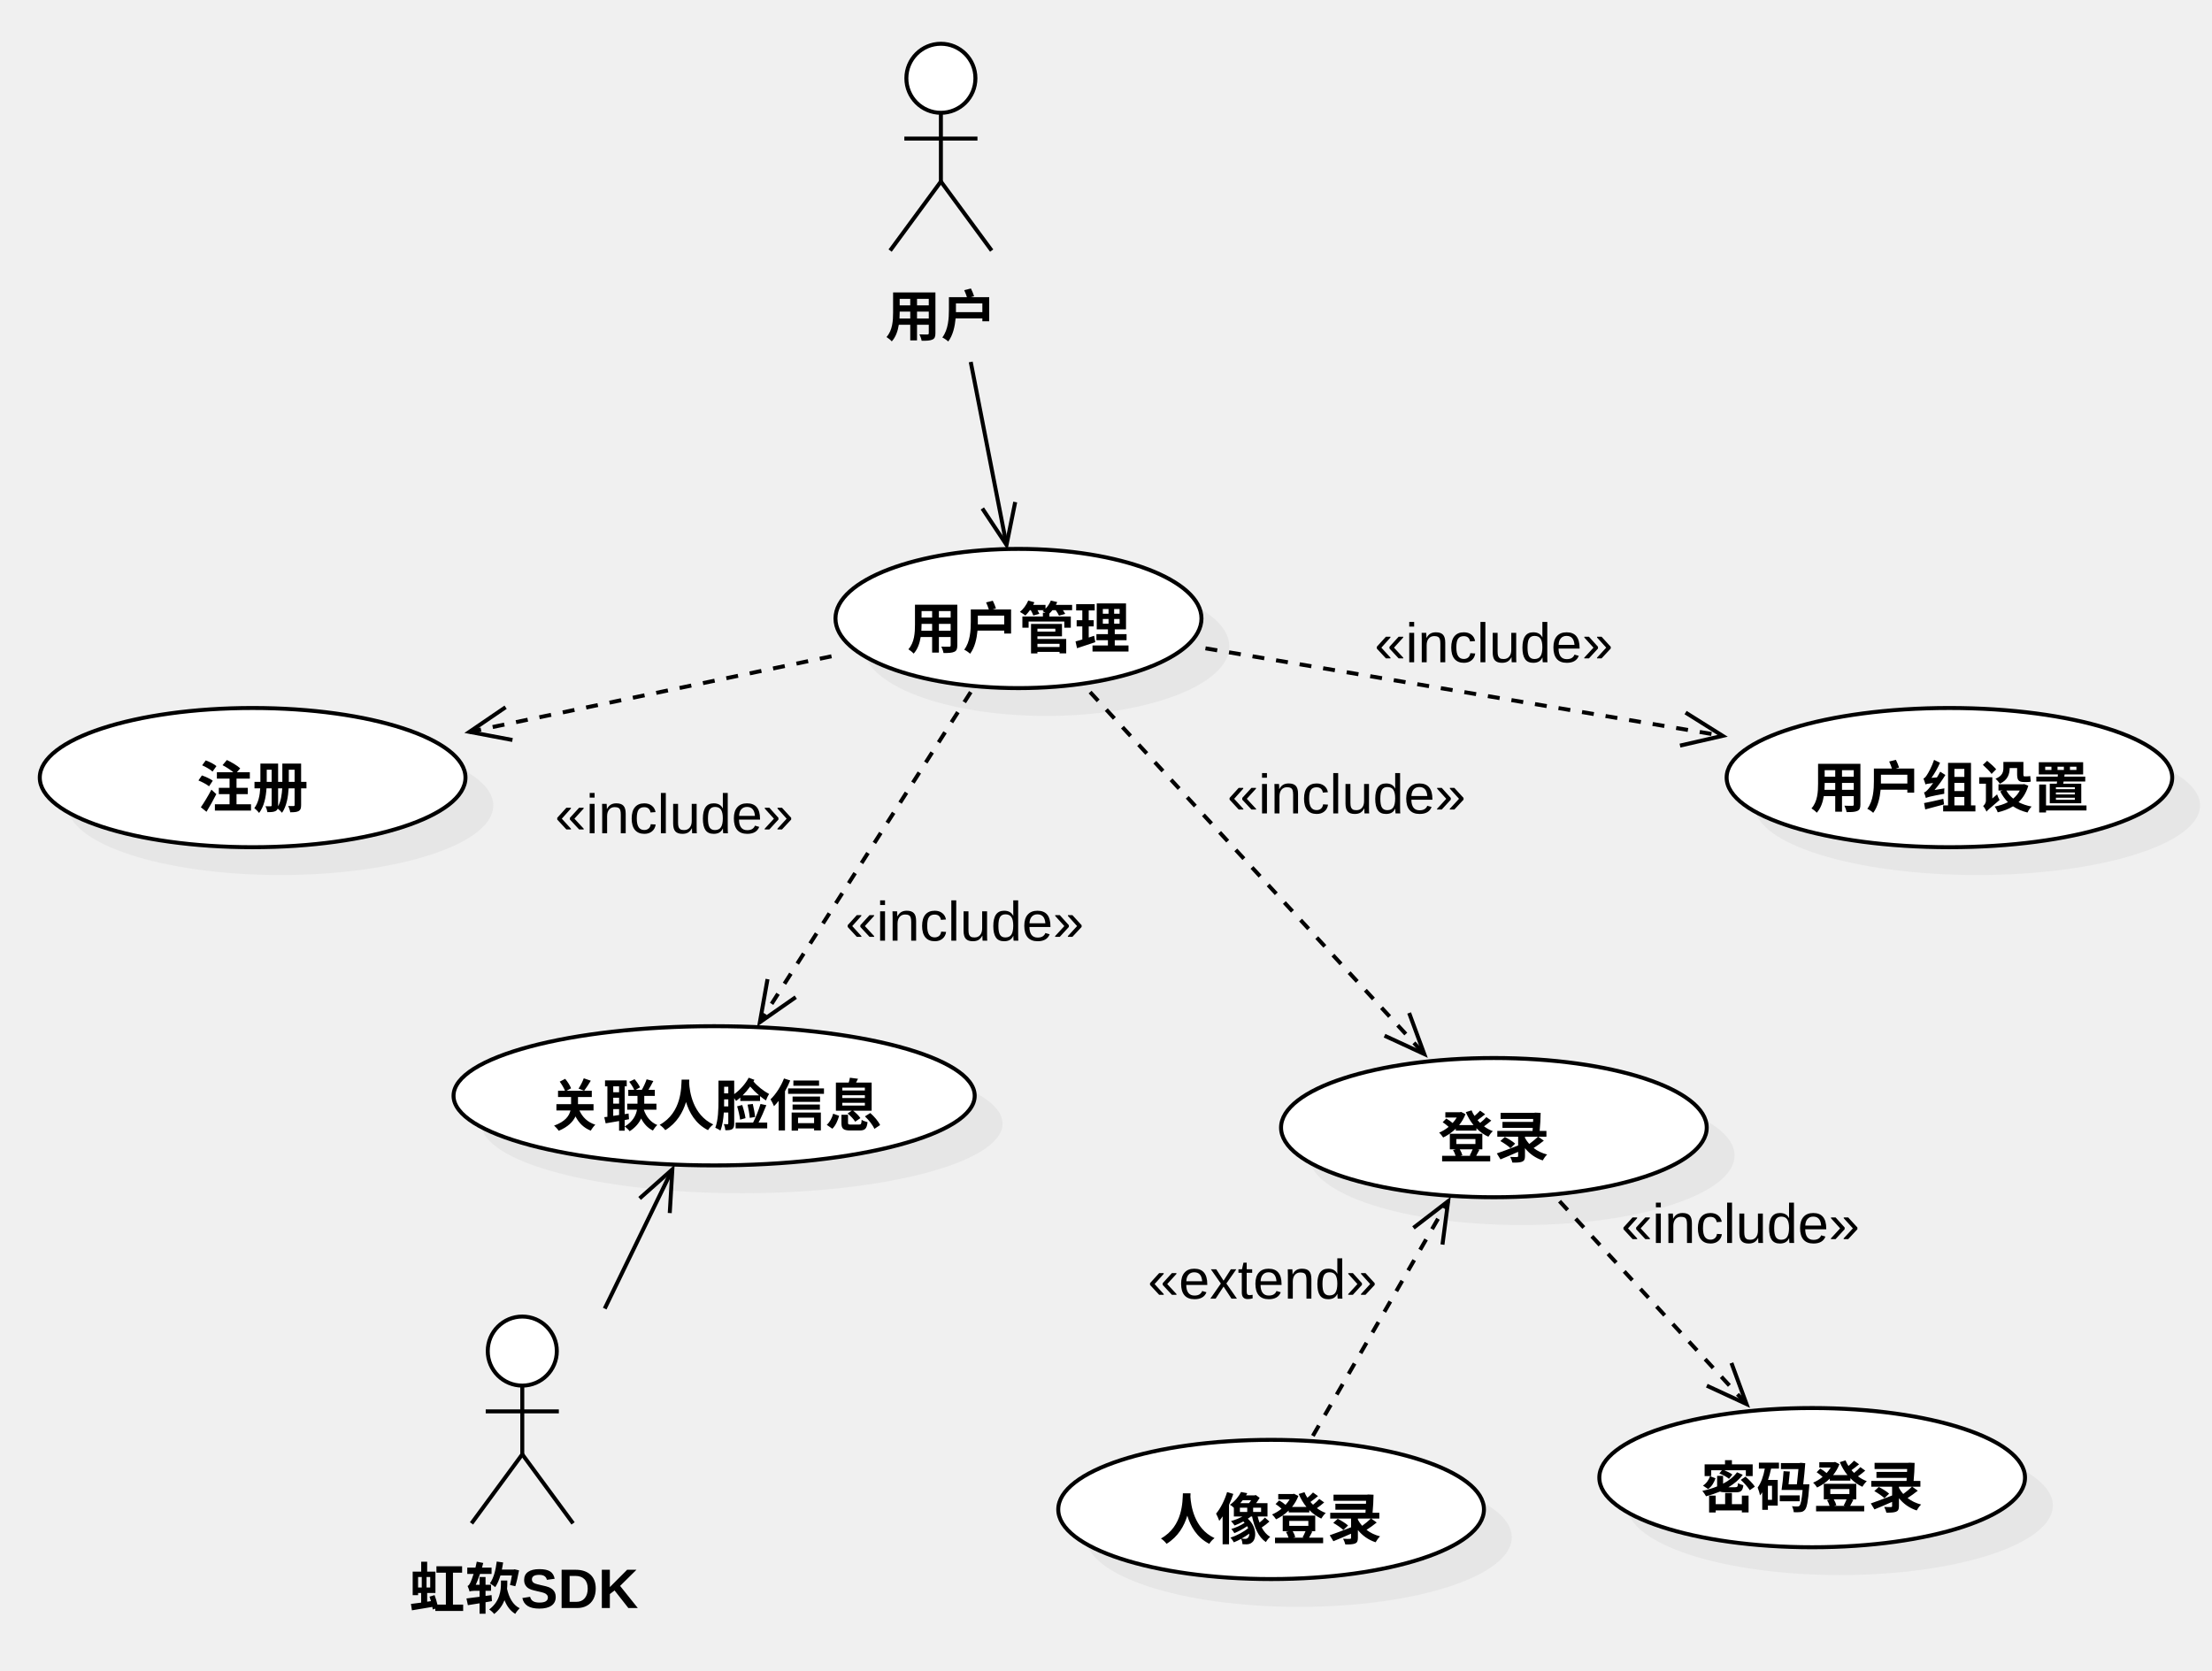
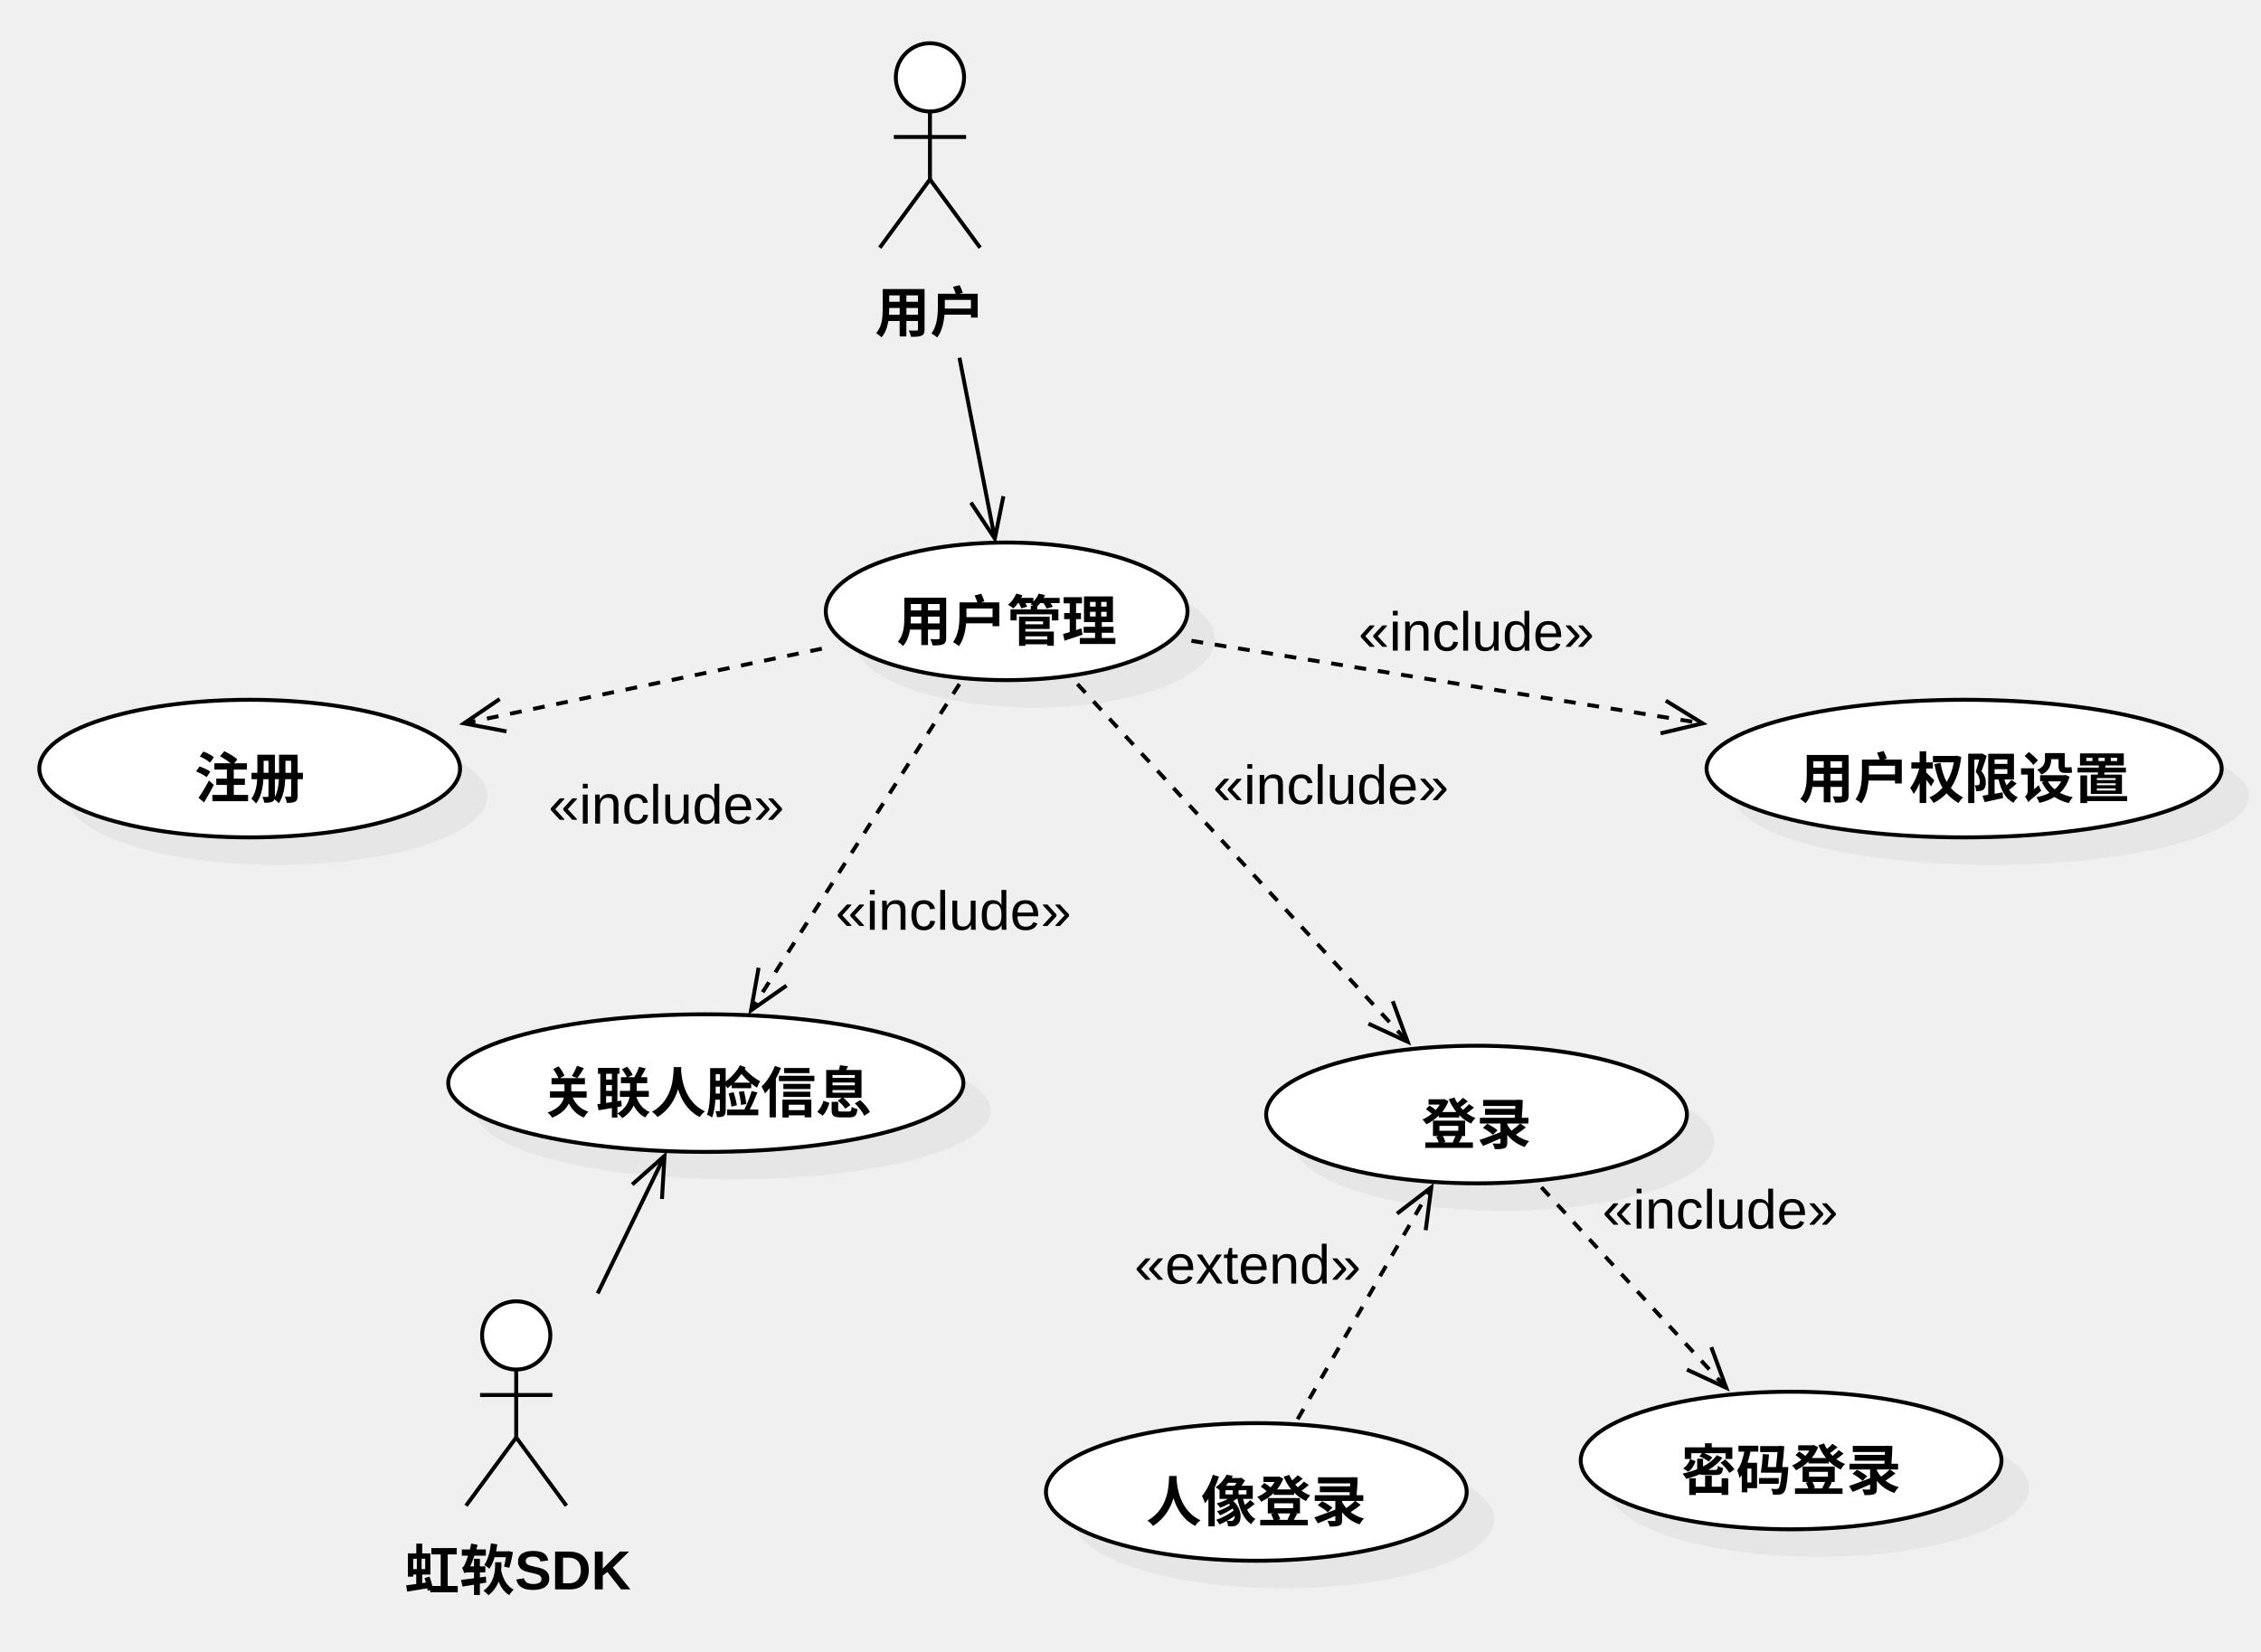
- <svg xmlns="http://www.w3.org/2000/svg" version="1.1" width="556" height="420">
+ <svg xmlns="http://www.w3.org/2000/svg" version="1.1" width="575" height="420">
  <defs />
  <g>
    <g transform="translate(-22,-166) scale(1,1)">
      <path fill="#ffffff" stroke="none" d="M 249.821 185.68 C 249.821 180.886 253.707 177 258.5 177 C 263.293 177 267.179 180.886 267.179 185.68 C 267.179 190.474 263.293 194.36 258.5 194.36 C 253.707 194.36 249.821 190.474 249.821 185.68 Z" />
    </g>
    <g transform="translate(-22,-166) scale(1,1)">
      <path fill="none" stroke="#000000" d="M 249.821 185.68 C 249.821 180.886 253.707 177 258.5 177 C 263.293 177 267.179 180.886 267.179 185.68 C 267.179 190.474 263.293 194.36 258.5 194.36 C 253.707 194.36 249.821 190.474 249.821 185.68 Z" stroke-miterlimit="10" />
    </g>
    <g transform="translate(-22,-166) scale(1,1)">
      <path fill="none" stroke="#000000" d="M 258.5 194.36 L 258.5 211.64" stroke-miterlimit="10" />
    </g>
    <g transform="translate(-22,-166) scale(1,1)">
      <path fill="none" stroke="#000000" d="M 249.31 200.84 L 267.69 200.84" stroke-miterlimit="10" />
    </g>
    <g transform="translate(-22,-166) scale(1,1)">
      <path fill="none" stroke="#000000" d="M 258.5 211.64 L 245.736 229" stroke-miterlimit="10" />
    </g>
    <g transform="translate(-22,-166) scale(1,1)">
      <path fill="none" stroke="#000000" d="M 258.5 211.64 L 271.264 229" stroke-miterlimit="10" />
    </g>
    <g transform="translate(-22,-166) scale(1,1)">
      <g>
        <path fill="none" stroke="none" />
        <text fill="#000000" stroke="none" font-family="Arial" font-size="14px" font-style="normal" font-weight="bold" text-decoration="none" x="244.5" y="250.5">用户</text>
      </g>
    </g>
    <g transform="translate(-22,-166) scale(1,1)">
      <path fill="#C0C0C0" stroke="none" d="M 239 328.5 C 239 318.835 259.595 311 285 311 C 310.405 311 331 318.835 331 328.5 C 331 338.165 310.405 346 285 346 C 259.595 346 239 338.165 239 328.5 Z" opacity="0.2" />
    </g>
    <g transform="translate(-22,-166) scale(1,1)">
      <path fill="#ffffff" stroke="none" d="M 232 321.5 C 232 311.835 252.595 304 278 304 C 303.405 304 324 311.835 324 321.5 C 324 331.165 303.405 339 278 339 C 252.595 339 232 331.165 232 321.5 Z" />
    </g>
    <g transform="translate(-22,-166) scale(1,1)">
      <path fill="none" stroke="#000000" d="M 232 321.5 C 232 311.835 252.595 304 278 304 C 303.405 304 324 311.835 324 321.5 C 324 331.165 303.405 339 278 339 C 252.595 339 232 331.165 232 321.5 Z" stroke-miterlimit="10" />
    </g>
    <g transform="translate(-22,-166) scale(1,1)">
      <g>
        <path fill="none" stroke="none" />
        <text fill="#000000" stroke="none" font-family="Arial" font-size="14px" font-style="normal" font-weight="bold" text-decoration="none" x="250" y="329">用户管理</text>
      </g>
    </g>
    <g transform="translate(-22,-166) scale(1,1)">
      <path fill="none" stroke="#000000" d="M 266 257 L 275 303" stroke-miterlimit="10" />
    </g>
    <g transform="translate(-22,-166) scale(1,1)">
      <path fill="none" stroke="#000000" d="M 268.917 293.835 L 275 303 L 277.18 292.218" stroke-miterlimit="10" />
    </g>
    <g transform="translate(-22,-166) scale(1,1)">
      <path fill="#ffffff" stroke="none" d="M 144.6 505.68 C 144.6 500.886 148.486 497 153.279 497 C 158.073 497 161.959 500.886 161.959 505.68 C 161.959 510.474 158.073 514.36 153.279 514.36 C 148.486 514.36 144.6 510.474 144.6 505.68 Z" />
    </g>
    <g transform="translate(-22,-166) scale(1,1)">
      <path fill="none" stroke="#000000" d="M 144.6 505.68 C 144.6 500.886 148.486 497 153.279 497 C 158.073 497 161.959 500.886 161.959 505.68 C 161.959 510.474 158.073 514.36 153.279 514.36 C 148.486 514.36 144.6 510.474 144.6 505.68 Z" stroke-miterlimit="10" />
    </g>
    <g transform="translate(-22,-166) scale(1,1)">
      <path fill="none" stroke="#000000" d="M 153.279 514.36 L 153.279 531.64" stroke-miterlimit="10" />
    </g>
    <g transform="translate(-22,-166) scale(1,1)">
      <path fill="none" stroke="#000000" d="M 144.089 520.84 L 162.469 520.84" stroke-miterlimit="10" />
    </g>
    <g transform="translate(-22,-166) scale(1,1)">
      <path fill="none" stroke="#000000" d="M 153.279 531.64 L 140.516 549" stroke-miterlimit="10" />
    </g>
    <g transform="translate(-22,-166) scale(1,1)">
      <path fill="none" stroke="#000000" d="M 153.279 531.64 L 166.043 549" stroke-miterlimit="10" />
    </g>
    <g transform="translate(-22,-166) scale(1,1)">
      <g>
        <path fill="none" stroke="none" />
        <text fill="#000000" stroke="none" font-family="Arial" font-size="14px" font-style="normal" font-weight="bold" text-decoration="none" x="124.886" y="570.5">虹软SDK</text>
      </g>
    </g>
    <g transform="translate(-22,-166) scale(1,1)">
      <path fill="#C0C0C0" stroke="none" d="M 39 368.5 C 39 358.835 62.953 351 92.5 351 C 122.047 351 146 358.835 146 368.5 C 146 378.165 122.047 386 92.5 386 C 62.953 386 39 378.165 39 368.5 Z" opacity="0.2" />
    </g>
    <g transform="translate(-22,-166) scale(1,1)">
      <path fill="#ffffff" stroke="none" d="M 32 361.5 C 32 351.835 55.953 344 85.5 344 C 115.047 344 139 351.835 139 361.5 C 139 371.165 115.047 379 85.5 379 C 55.953 379 32 371.165 32 361.5 Z" />
    </g>
    <g transform="translate(-22,-166) scale(1,1)">
      <path fill="none" stroke="#000000" d="M 32 361.5 C 32 351.835 55.953 344 85.5 344 C 115.047 344 139 351.835 139 361.5 C 139 371.165 115.047 379 85.5 379 C 55.953 379 32 371.165 32 361.5 Z" stroke-miterlimit="10" />
    </g>
    <g transform="translate(-22,-166) scale(1,1)">
      <g>
        <path fill="none" stroke="none" />
        <text fill="#000000" stroke="none" font-family="Arial" font-size="14px" font-style="normal" font-weight="bold" text-decoration="none" x="71.5" y="369">注册</text>
      </g>
    </g>
    <g transform="translate(-22,-166) scale(1,1)">
      <path fill="#C0C0C0" stroke="none" d="M 143 448.5 C 143 438.835 172.325 431 208.5 431 C 244.675 431 274 438.835 274 448.5 C 274 458.165 244.675 466 208.5 466 C 172.325 466 143 458.165 143 448.5 Z" opacity="0.2" />
    </g>
    <g transform="translate(-22,-166) scale(1,1)">
      <path fill="#ffffff" stroke="none" d="M 136 441.5 C 136 431.835 165.325 424 201.5 424 C 237.675 424 267 431.835 267 441.5 C 267 451.165 237.675 459 201.5 459 C 165.325 459 136 451.165 136 441.5 Z" />
    </g>
    <g transform="translate(-22,-166) scale(1,1)">
      <path fill="none" stroke="#000000" d="M 136 441.5 C 136 431.835 165.325 424 201.5 424 C 237.675 424 267 431.835 267 441.5 C 267 451.165 237.675 459 201.5 459 C 165.325 459 136 451.165 136 441.5 Z" stroke-miterlimit="10" />
    </g>
    <g transform="translate(-22,-166) scale(1,1)">
      <g>
        <path fill="none" stroke="none" />
        <text fill="#000000" stroke="none" font-family="Arial" font-size="14px" font-style="normal" font-weight="bold" text-decoration="none" x="159.5" y="449">关联人脸信息</text>
      </g>
    </g>
    <g transform="translate(-22,-166) scale(1,1)">
      <path fill="#C0C0C0" stroke="none" d="M 351 456.5 C 351 446.835 374.953 439 404.5 439 C 434.047 439 458 446.835 458 456.5 C 458 466.165 434.047 474 404.5 474 C 374.953 474 351 466.165 351 456.5 Z" opacity="0.2" />
    </g>
    <g transform="translate(-22,-166) scale(1,1)">
      <path fill="#ffffff" stroke="none" d="M 344 449.5 C 344 439.835 367.953 432 397.5 432 C 427.047 432 451 439.835 451 449.5 C 451 459.165 427.047 467 397.5 467 C 367.953 467 344 459.165 344 449.5 Z" />
    </g>
    <g transform="translate(-22,-166) scale(1,1)">
      <path fill="none" stroke="#000000" d="M 344 449.5 C 344 439.835 367.953 432 397.5 432 C 427.047 432 451 439.835 451 449.5 C 451 459.165 427.047 467 397.5 467 C 367.953 467 344 459.165 344 449.5 Z" stroke-miterlimit="10" />
    </g>
    <g transform="translate(-22,-166) scale(1,1)">
      <g>
        <path fill="none" stroke="none" />
        <text fill="#000000" stroke="none" font-family="Arial" font-size="14px" font-style="normal" font-weight="bold" text-decoration="none" x="383.5" y="457">登录</text>
      </g>
    </g>
    <g transform="translate(-22,-166) scale(1,1)">
      <path fill="#C0C0C0" stroke="none" d="M 295 552.5 C 295 542.835 318.953 535 348.5 535 C 378.047 535 402 542.835 402 552.5 C 402 562.165 378.047 570 348.5 570 C 318.953 570 295 562.165 295 552.5 Z" opacity="0.2" />
    </g>
    <g transform="translate(-22,-166) scale(1,1)">
      <path fill="#ffffff" stroke="none" d="M 288 545.5 C 288 535.835 311.953 528 341.5 528 C 371.047 528 395 535.835 395 545.5 C 395 555.165 371.047 563 341.5 563 C 311.953 563 288 555.165 288 545.5 Z" />
    </g>
    <g transform="translate(-22,-166) scale(1,1)">
      <path fill="none" stroke="#000000" d="M 288 545.5 C 288 535.835 311.953 528 341.5 528 C 371.047 528 395 535.835 395 545.5 C 395 555.165 371.047 563 341.5 563 C 311.953 563 288 555.165 288 545.5 Z" stroke-miterlimit="10" />
    </g>
    <g transform="translate(-22,-166) scale(1,1)">
      <g>
        <path fill="none" stroke="none" />
        <text fill="#000000" stroke="none" font-family="Arial" font-size="14px" font-style="normal" font-weight="bold" text-decoration="none" x="313.5" y="553">人像登录</text>
      </g>
    </g>
    <g transform="translate(-22,-166) scale(1,1)">
      <path fill="#C0C0C0" stroke="none" d="M 431 544.5 C 431 534.835 454.953 527 484.5 527 C 514.047 527 538 534.835 538 544.5 C 538 554.165 514.047 562 484.5 562 C 454.953 562 431 554.165 431 544.5 Z" opacity="0.2" />
    </g>
    <g transform="translate(-22,-166) scale(1,1)">
      <path fill="#ffffff" stroke="none" d="M 424 537.5 C 424 527.835 447.953 520 477.5 520 C 507.047 520 531 527.835 531 537.5 C 531 547.165 507.047 555 477.5 555 C 447.953 555 424 547.165 424 537.5 Z" />
    </g>
    <g transform="translate(-22,-166) scale(1,1)">
      <path fill="none" stroke="#000000" d="M 424 537.5 C 424 527.835 447.953 520 477.5 520 C 507.047 520 531 527.835 531 537.5 C 531 547.165 507.047 555 477.5 555 C 447.953 555 424 547.165 424 537.5 Z" stroke-miterlimit="10" />
    </g>
    <g transform="translate(-22,-166) scale(1,1)">
      <g>
        <path fill="none" stroke="none" />
        <text fill="#000000" stroke="none" font-family="Arial" font-size="14px" font-style="normal" font-weight="bold" text-decoration="none" x="449.5" y="545">密码登录</text>
      </g>
    </g>
    <g transform="translate(-22,-166) scale(1,1)">
      <path fill="none" stroke="#000000" d="M 414 468 L 461 519" stroke-miterlimit="10" stroke-dasharray="3" />
    </g>
    <g transform="translate(-22,-166) scale(1,1)">
      <path fill="none" stroke="#000000" d="M 451.017 514.38 L 461 519 L 457.208 508.674" stroke-miterlimit="10" />
    </g>
    <g transform="translate(-22,-166) scale(1,1)">
      <g>
        <path fill="none" stroke="none" />
        <text fill="#000000" stroke="none" font-family="Arial" font-size="14px" font-style="normal" font-weight="normal" text-decoration="none" x="429.5" y="478.5">«include»</text>
      </g>
    </g>
    <g transform="translate(-22,-166) scale(1,1)">
      <path fill="none" stroke="#000000" d="M 352 527 L 386 468" stroke-miterlimit="10" stroke-dasharray="3" />
    </g>
    <g transform="translate(-22,-166) scale(1,1)">
      <path fill="none" stroke="#000000" d="M 384.573 478.907 L 386 468 L 377.279 474.703" stroke-miterlimit="10" />
    </g>
    <g transform="translate(-22,-166) scale(1,1)">
      <g>
        <path fill="none" stroke="none" />
        <text fill="#000000" stroke="none" font-family="Arial" font-size="14px" font-style="normal" font-weight="normal" text-decoration="none" x="310.5" y="492.5">«extend»</text>
      </g>
    </g>
    <g transform="translate(-22,-166) scale(1,1)">
      <path fill="none" stroke="#000000" d="M 174 495 L 191 460" stroke-miterlimit="10" />
    </g>
    <g transform="translate(-22,-166) scale(1,1)">
      <path fill="none" stroke="#000000" d="M 190.346 470.981 L 191 460 L 182.773 467.302" stroke-miterlimit="10" />
    </g>
    <g transform="translate(-22,-166) scale(1,1)">
-       <path fill="#C0C0C0" stroke="none" d="M 463 368.5 C 463 358.835 488.072 351 519 351 C 549.928 351 575 358.835 575 368.5 C 575 378.165 549.928 386 519 386 C 488.072 386 463 378.165 463 368.5 Z" opacity="0.2" />
-     </g>
-     <g transform="translate(-22,-166) scale(1,1)">
-       <path fill="#ffffff" stroke="none" d="M 456 361.5 C 456 351.835 481.072 344 512 344 C 542.928 344 568 351.835 568 361.5 C 568 371.165 542.928 379 512 379 C 481.072 379 456 371.165 456 361.5 Z" />
-     </g>
-     <g transform="translate(-22,-166) scale(1,1)">
-       <path fill="none" stroke="#000000" d="M 456 361.5 C 456 351.835 481.072 344 512 344 C 542.928 344 568 351.835 568 361.5 C 568 371.165 542.928 379 512 379 C 481.072 379 456 371.165 456 361.5 Z" stroke-miterlimit="10" />
-     </g>
-     <g transform="translate(-22,-166) scale(1,1)">
-       <g>
-         <path fill="none" stroke="none" />
-         <text fill="#000000" stroke="none" font-family="Arial" font-size="14px" font-style="normal" font-weight="bold" text-decoration="none" x="477" y="369">用户组设置</text>
+       <path fill="#C0C0C0" stroke="none" d="M 463 368.5 C 463 358.835 492.325 351 528.5 351 C 564.675 351 594 358.835 594 368.5 C 594 378.165 564.675 386 528.5 386 C 492.325 386 463 378.165 463 368.5 Z" opacity="0.2" />
+     </g>
+     <g transform="translate(-22,-166) scale(1,1)">
+       <path fill="#ffffff" stroke="none" d="M 456 361.5 C 456 351.835 485.325 344 521.5 344 C 557.675 344 587 351.835 587 361.5 C 587 371.165 557.675 379 521.5 379 C 485.325 379 456 371.165 456 361.5 Z" />
+     </g>
+     <g transform="translate(-22,-166) scale(1,1)">
+       <path fill="none" stroke="#000000" d="M 456 361.5 C 456 351.835 485.325 344 521.5 344 C 557.675 344 587 351.835 587 361.5 C 587 371.165 557.675 379 521.5 379 C 485.325 379 456 371.165 456 361.5 Z" stroke-miterlimit="10" />
+     </g>
+     <g transform="translate(-22,-166) scale(1,1)">
+       <g>
+         <path fill="none" stroke="none" />
+         <text fill="#000000" stroke="none" font-family="Arial" font-size="14px" font-style="normal" font-weight="bold" text-decoration="none" x="479.5" y="369">用户权限设置</text>
      </g>
    </g>
    <g transform="translate(-22,-166) scale(1,1)">
      <path fill="none" stroke="#000000" d="M 231 331 L 140 350" stroke-miterlimit="10" stroke-dasharray="3" />
    </g>
    <g transform="translate(-22,-166) scale(1,1)">
      <path fill="none" stroke="#000000" d="M 149.088 343.802 L 140 350 L 150.809 352.044" stroke-miterlimit="10" />
    </g>
    <g transform="translate(-22,-166) scale(1,1)">
      <g>
        <path fill="none" stroke="none" />
        <text fill="#000000" stroke="none" font-family="Arial" font-size="14px" font-style="normal" font-weight="normal" text-decoration="none" x="161.5" y="375.5">«include»</text>
      </g>
    </g>
    <g transform="translate(-22,-166) scale(1,1)">
      <path fill="none" stroke="#000000" d="M 266 340 L 213 423" stroke-miterlimit="10" stroke-dasharray="3" />
    </g>
    <g transform="translate(-22,-166) scale(1,1)">
      <path fill="none" stroke="#000000" d="M 214.922 412.169 L 213 423 L 222.017 416.7" stroke-miterlimit="10" />
    </g>
    <g transform="translate(-22,-166) scale(1,1)">
      <g>
        <path fill="none" stroke="none" />
        <text fill="#000000" stroke="none" font-family="Arial" font-size="14px" font-style="normal" font-weight="normal" text-decoration="none" x="234.5" y="402.5">«include»</text>
      </g>
    </g>
    <g transform="translate(-22,-166) scale(1,1)">
      <path fill="none" stroke="#000000" d="M 296 340 L 380 431" stroke-miterlimit="10" stroke-dasharray="3" />
    </g>
    <g transform="translate(-22,-166) scale(1,1)">
      <path fill="none" stroke="#000000" d="M 370.014 426.388 L 380 431 L 376.2 420.677" stroke-miterlimit="10" />
    </g>
    <g transform="translate(-22,-166) scale(1,1)">
      <g>
        <path fill="none" stroke="none" />
        <text fill="#000000" stroke="none" font-family="Arial" font-size="14px" font-style="normal" font-weight="normal" text-decoration="none" x="330.5" y="370.5">«include»</text>
      </g>
    </g>
    <g transform="translate(-22,-166) scale(1,1)">
-       <path fill="none" stroke="#000000" d="M 325 329 L 455 351" stroke-miterlimit="10" stroke-dasharray="3" />
-     </g>
-     <g transform="translate(-22,-166) scale(1,1)">
-       <path fill="none" stroke="#000000" d="M 444.277 353.455 L 455 351 L 445.682 345.154" stroke-miterlimit="10" />
-     </g>
-     <g transform="translate(-22,-166) scale(1,1)">
-       <g>
-         <path fill="none" stroke="none" />
-         <text fill="#000000" stroke="none" font-family="Arial" font-size="14px" font-style="normal" font-weight="normal" text-decoration="none" x="367.5" y="332.5">«include»</text>
+       <path fill="none" stroke="#000000" d="M 325 329 L 455 350" stroke-miterlimit="10" stroke-dasharray="3" />
+     </g>
+     <g transform="translate(-22,-166) scale(1,1)">
+       <path fill="none" stroke="#000000" d="M 444.296 352.535 L 455 350 L 445.639 344.224" stroke-miterlimit="10" />
+     </g>
+     <g transform="translate(-22,-166) scale(1,1)">
+       <g>
+         <path fill="none" stroke="none" />
+         <text fill="#000000" stroke="none" font-family="Arial" font-size="14px" font-style="normal" font-weight="normal" text-decoration="none" x="367.5" y="331.5">«include»</text>
      </g>
    </g>
  </g>
</svg>
